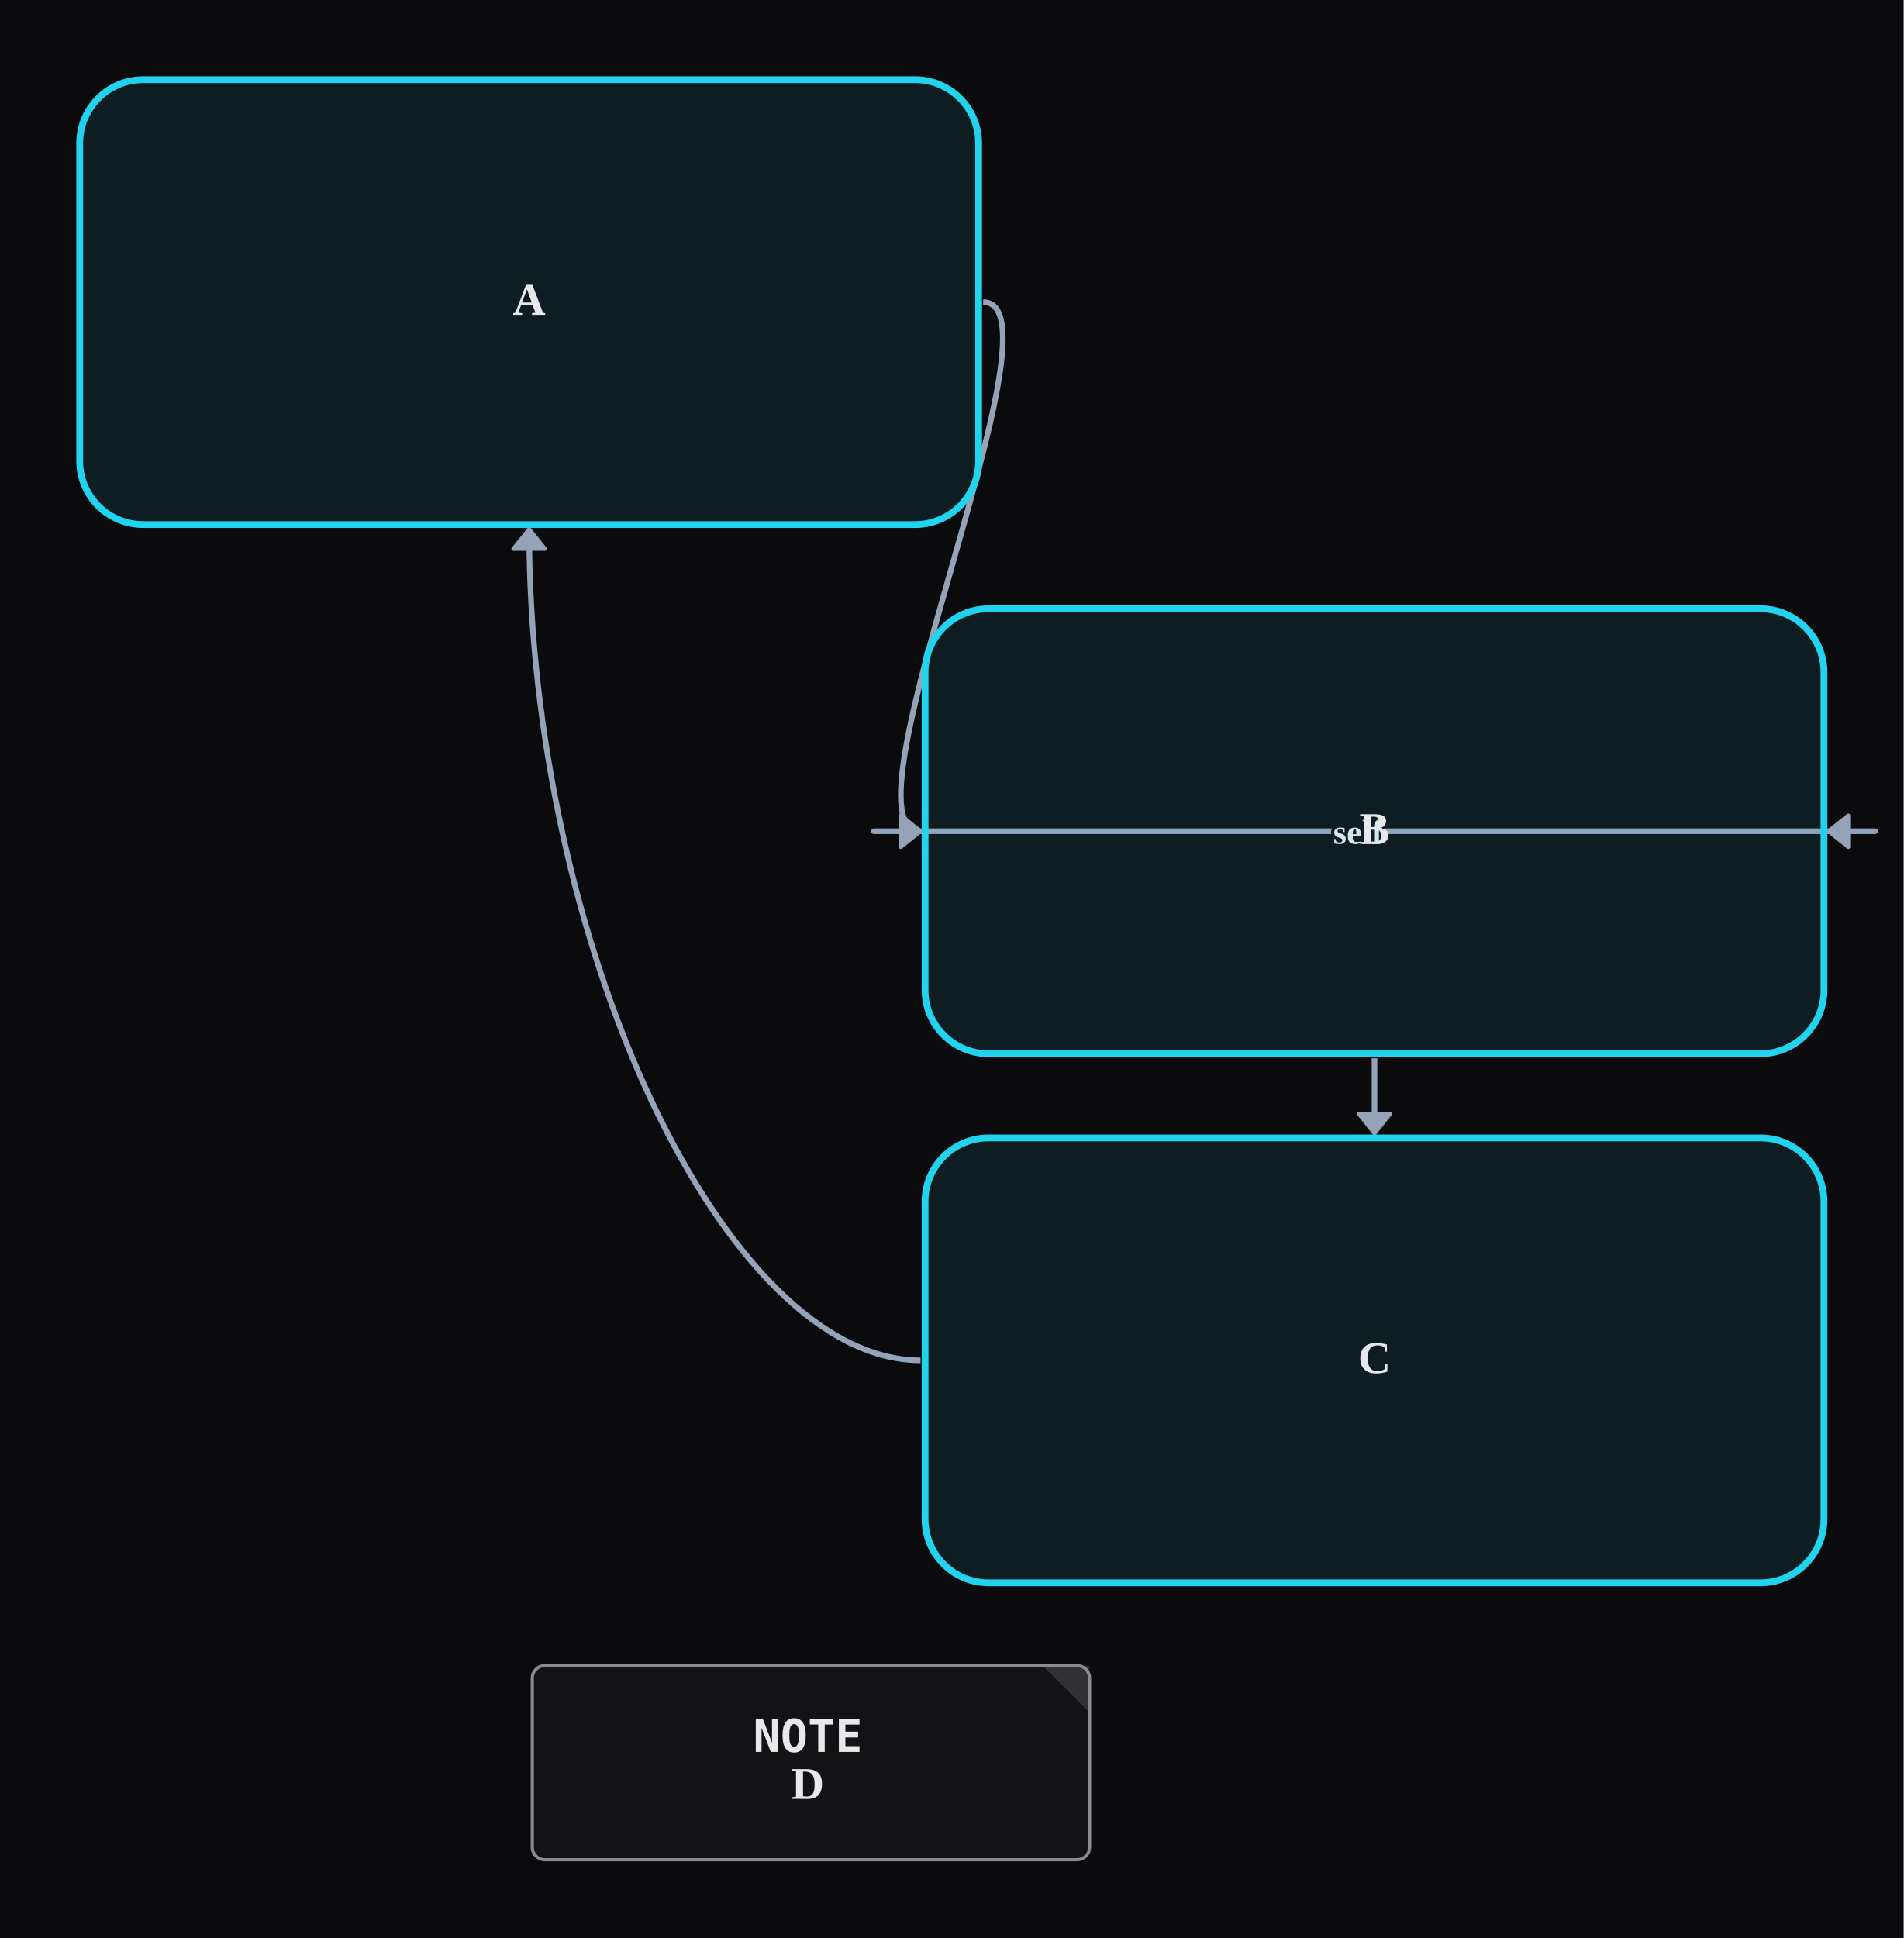
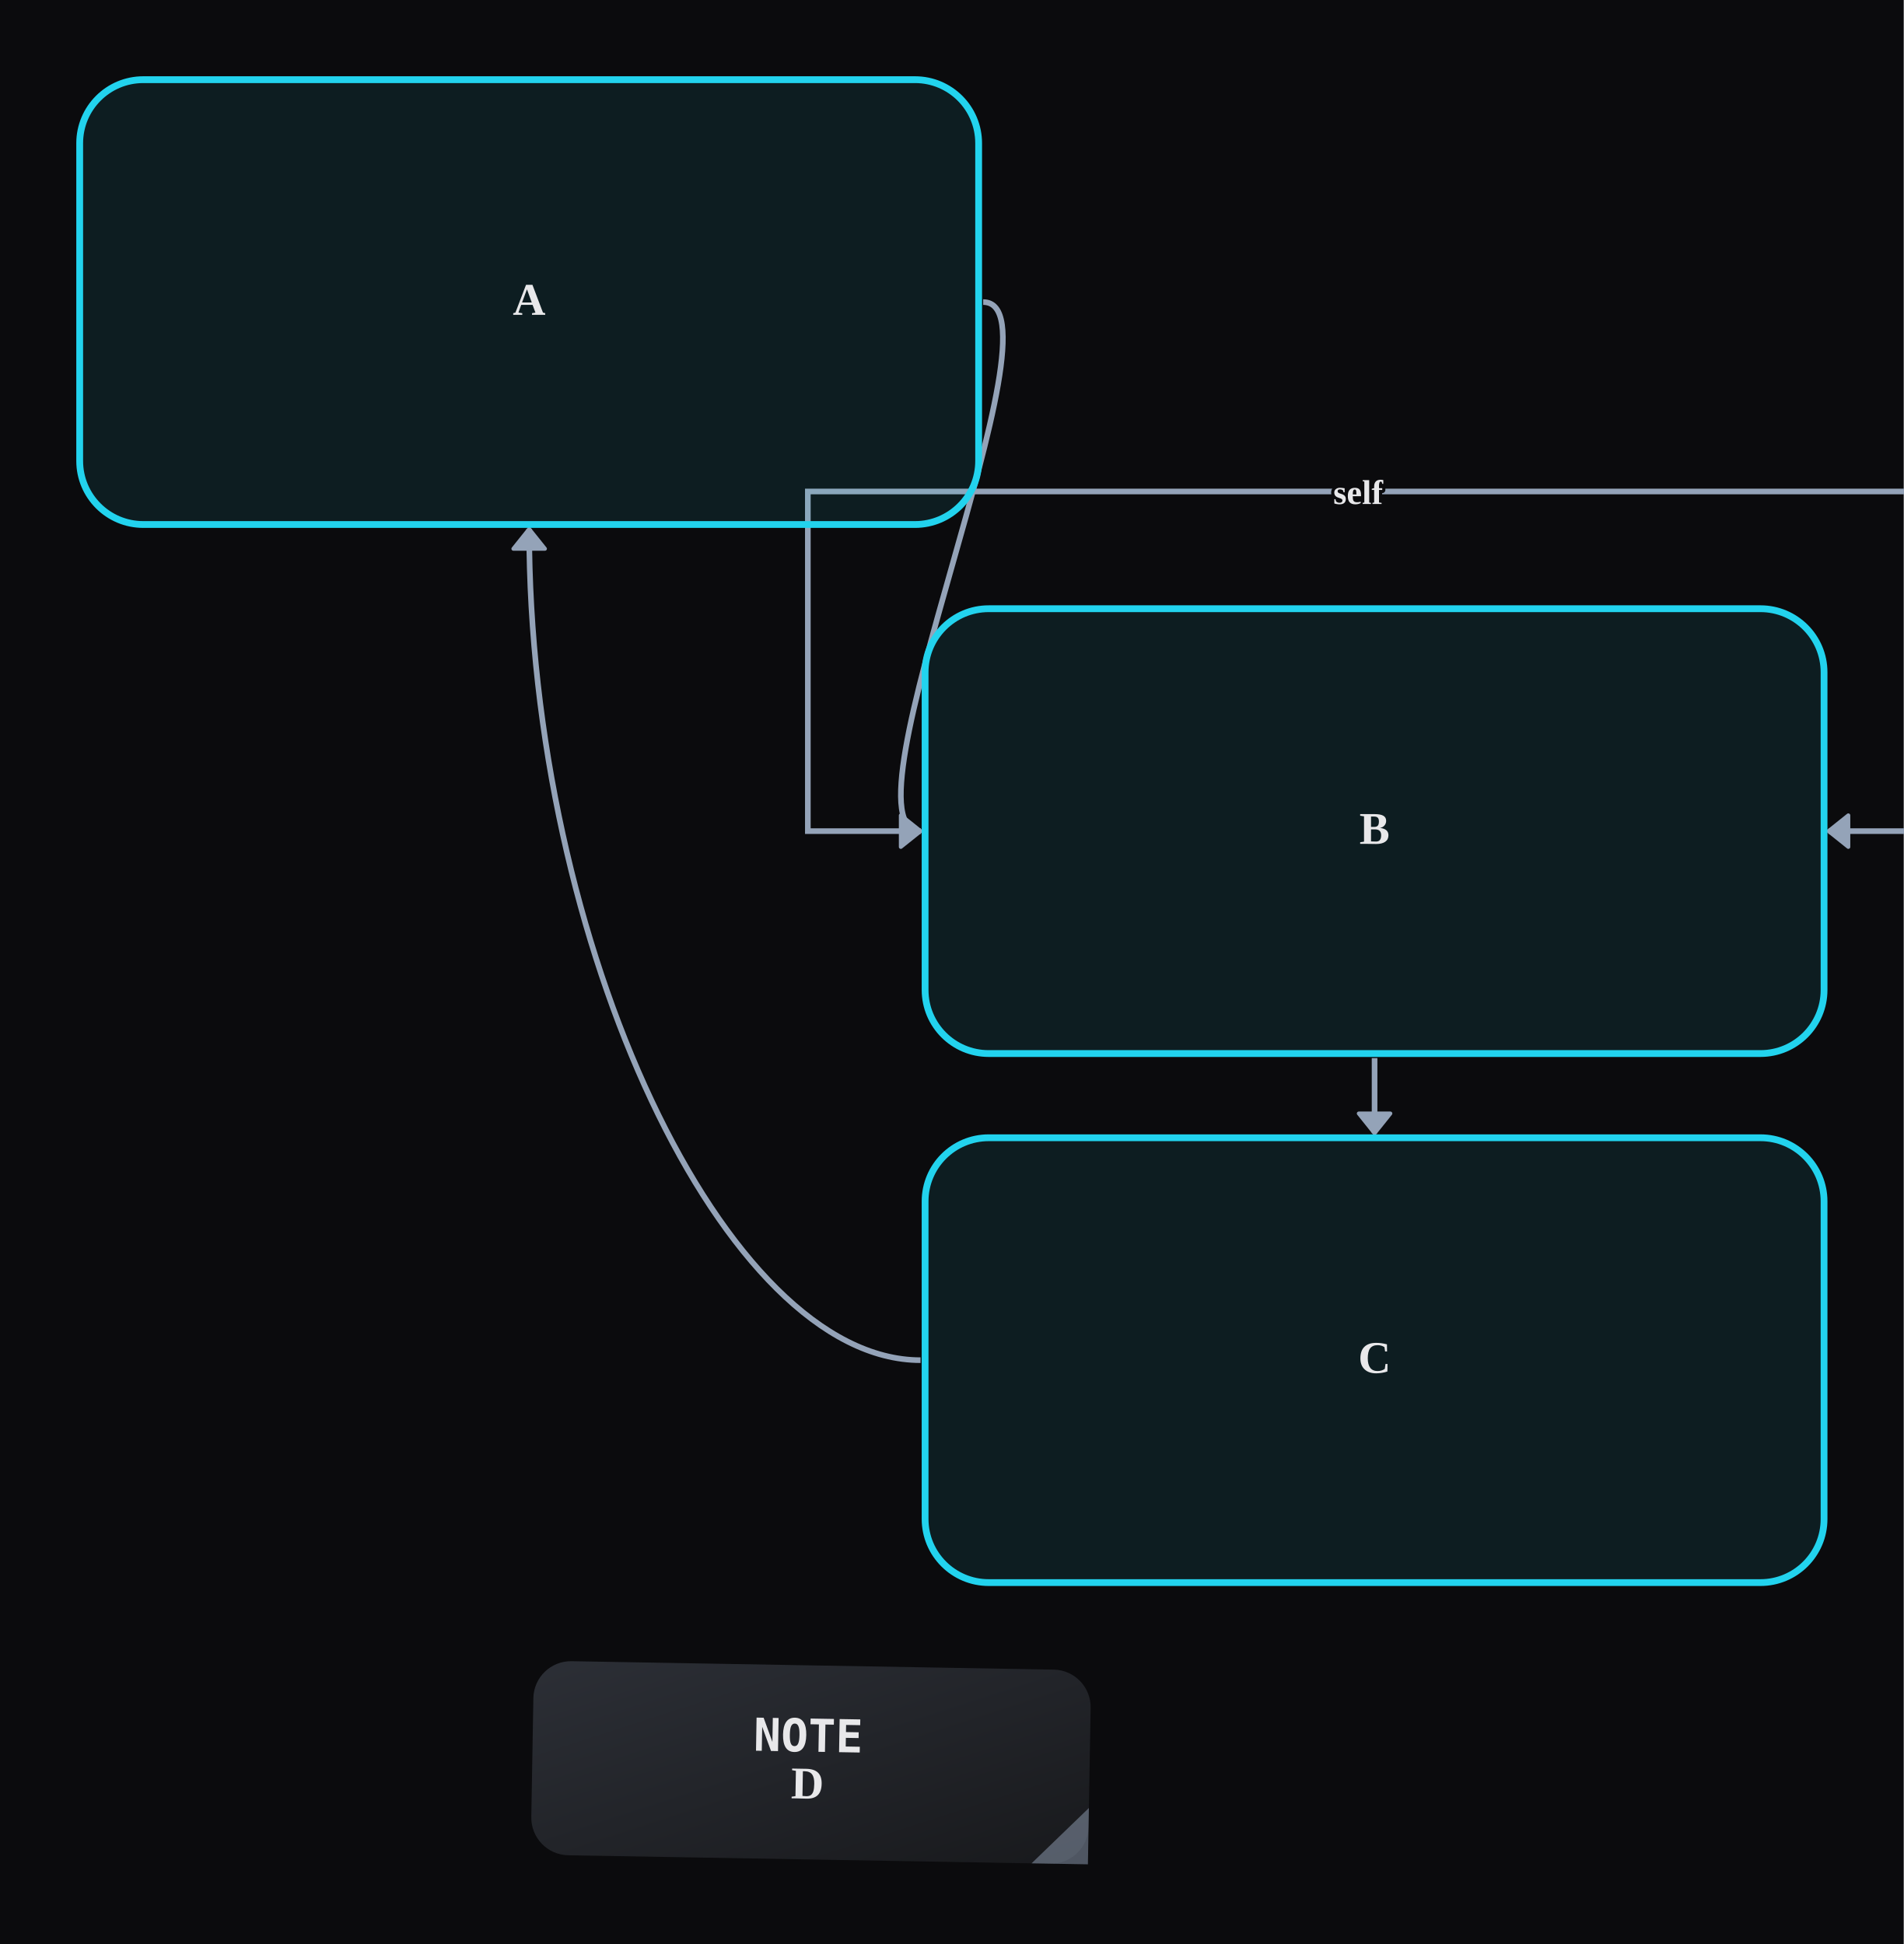
- <svg xmlns="http://www.w3.org/2000/svg" width="608" height="619" viewBox="0 0 608 619" data-theme="dark">
-   <rect width="608" height="619" fill="#0b0b0d" />
+ <svg xmlns="http://www.w3.org/2000/svg" width="608" height="621" viewBox="0 0 608 621" data-theme="dark">
+   <rect width="608" height="621" fill="#0b0b0d" />
  <style>
  :root, svg {
    --bg:#0b0b0d;
    --surface:#131316;
    --elevated:#1a1b1f;
    --border:#26272c;
    --border-strong:#33343a;
    --fg:#e8e8ea;
    --dim:#8a8a92;
    --dim2:#63636b;
    --acc:#f54e00;
    --acc-soft:rgba(245, 78, 0, 0.14);
    --sel:#3b82f6;
    --sel-soft:rgba(59, 130, 246, 0.14);
    --green:#4ade80;
    --red:#f87171;
    --danger:#ef4444;
    --card:#1a1b1f;
    --c-accent:#f54e00;
    --c-green:#4ade80;
    --c-cyan:#22d3ee;
    --c-violet:#a78bfa;
    --c-amber:#fbbf24;
    --c-slate:#94a3b8;
    --c-red:#ff6b6b;
    --c-blue:#7aa2ff;
    --c-pink:#f783ac;
    --c-black:#000000;
    --c-white:#ffffff;
  }
</style>
  <defs>
    <marker id="ar-mk-ba568u" markerWidth="14" markerHeight="14" viewBox="-10 -10 20 20" markerUnits="strokeWidth" refX="0" refY="0" orient="auto-start-reverse">
      <polyline points="-5,-4 0,0 -5,4 -5,-4" fill="#94a3b8" stroke="#94a3b8" stroke-width="1" stroke-linecap="round" stroke-linejoin="round" />
    </marker>
+     <linearGradient id="gobi-note-grad" x1="0" y1="0" x2="1" y2="1">
+       <stop offset="0" stop-color="#2c2f36" />
+       <stop offset="1" stop-color="#18191c" />
+     </linearGradient>
  </defs>
  <g transform="translate(294,24)">
    <path d="M20,72.5 C47.951,72.5 -27.951,241.5 0,241.5" fill="none" stroke="#94a3b8" stroke-width="1.8" marker-end="url(#ar-mk-ba568u)" />
    <path d="M145,314 C145,326 145,326 145,338" fill="none" stroke="#94a3b8" stroke-width="1.8" marker-end="url(#ar-mk-ba568u)" />
    <path d="M0,410.5 C-62.5,410.5 -125,277.75 -125,145" fill="none" stroke="#94a3b8" stroke-width="1.8" marker-end="url(#ar-mk-ba568u)" />
-     <path d="M0,241.5 C-106.434,241.5 396.434,241.5 290,241.5" fill="none" stroke="#94a3b8" stroke-width="1.8" marker-end="url(#ar-mk-ba568u)" />
-     <text x="131.8" y="245.5" font-size="11" font-weight="600" fill="#e8e8ea" stroke="#0b0b0d" stroke-width="2" stroke-linejoin="round" paint-order="stroke">self</text>
+     <path d="M 0,241.5 L -36,241.5 L -36,133 L 326,133 L 326,241.5 L 290,241.5" fill="none" stroke="#94a3b8" stroke-width="1.8" marker-end="url(#ar-mk-ba568u)" />
+     <text x="131.8" y="137" font-size="11" font-weight="600" fill="#e8e8ea" stroke="#0b0b0d" stroke-width="2" stroke-linejoin="round" paint-order="stroke">self</text>
  </g>
  <g data-ar-node="a" transform="translate(24,24)">
    <svg x="0" y="0" width="290" height="145" viewBox="0 0 200 100" preserveAspectRatio="none">
      <rect x="1" y="1" width="198" height="98" rx="14" fill="#22d3ee" fill-opacity="0.09" stroke="#22d3ee" stroke-width="1.5" stroke-linejoin="round" />
    </svg>
    <text x="145" y="76.56" font-size="14.5" font-weight="650" fill="#e8e8ea" text-anchor="middle">A</text>
  </g>
  <g data-ar-node="b" transform="translate(294,193)">
    <svg x="0" y="0" width="290" height="145" viewBox="0 0 200 100" preserveAspectRatio="none">
      <rect x="1" y="1" width="198" height="98" rx="14" fill="#22d3ee" fill-opacity="0.09" stroke="#22d3ee" stroke-width="1.5" stroke-linejoin="round" />
    </svg>
    <text x="145" y="76.56" font-size="14.5" font-weight="650" fill="#e8e8ea" text-anchor="middle">B</text>
  </g>
  <g data-ar-node="c" transform="translate(294,362)">
    <svg x="0" y="0" width="290" height="145" viewBox="0 0 200 100" preserveAspectRatio="none">
      <rect x="1" y="1" width="198" height="98" rx="14" fill="#22d3ee" fill-opacity="0.09" stroke="#22d3ee" stroke-width="1.5" stroke-linejoin="round" />
    </svg>
    <text x="145" y="76.56" font-size="14.5" font-weight="650" fill="#e8e8ea" text-anchor="middle">C</text>
  </g>
-   <g data-ar-node="d" transform="translate(169,531)">
-     <rect x="1" y="1" width="178" height="62" rx="4" fill="#131316" stroke="#8a8a92" stroke-width="1" />
-     <path d="M164 1 L179 16 L179 1 Z" fill="#8a8a92" opacity="0.25" />
+   <g data-ar-node="d" transform="translate(169,531) rotate(1 90 32)">
+     <rect x="1" y="1" width="178" height="62" rx="12" fill="url(#gobi-note-grad)" />
+     <path d="M161 63 L179 45 L179 63 Z" fill="#94a3b8" fill-opacity="0.5" />
    <text x="89" y="28.56" font-size="14.5" font-weight="650" fill="#e8e8ea" font-family="'JetBrains Mono', ui-monospace, SFMono-Regular, Menlo, Consolas, monospace" text-anchor="middle" letter-spacing="0">NOTE</text>
    <text x="89" y="43.56" font-size="14.5" font-weight="650" fill="#e8e8ea" text-anchor="middle">D</text>
  </g>
</svg>
